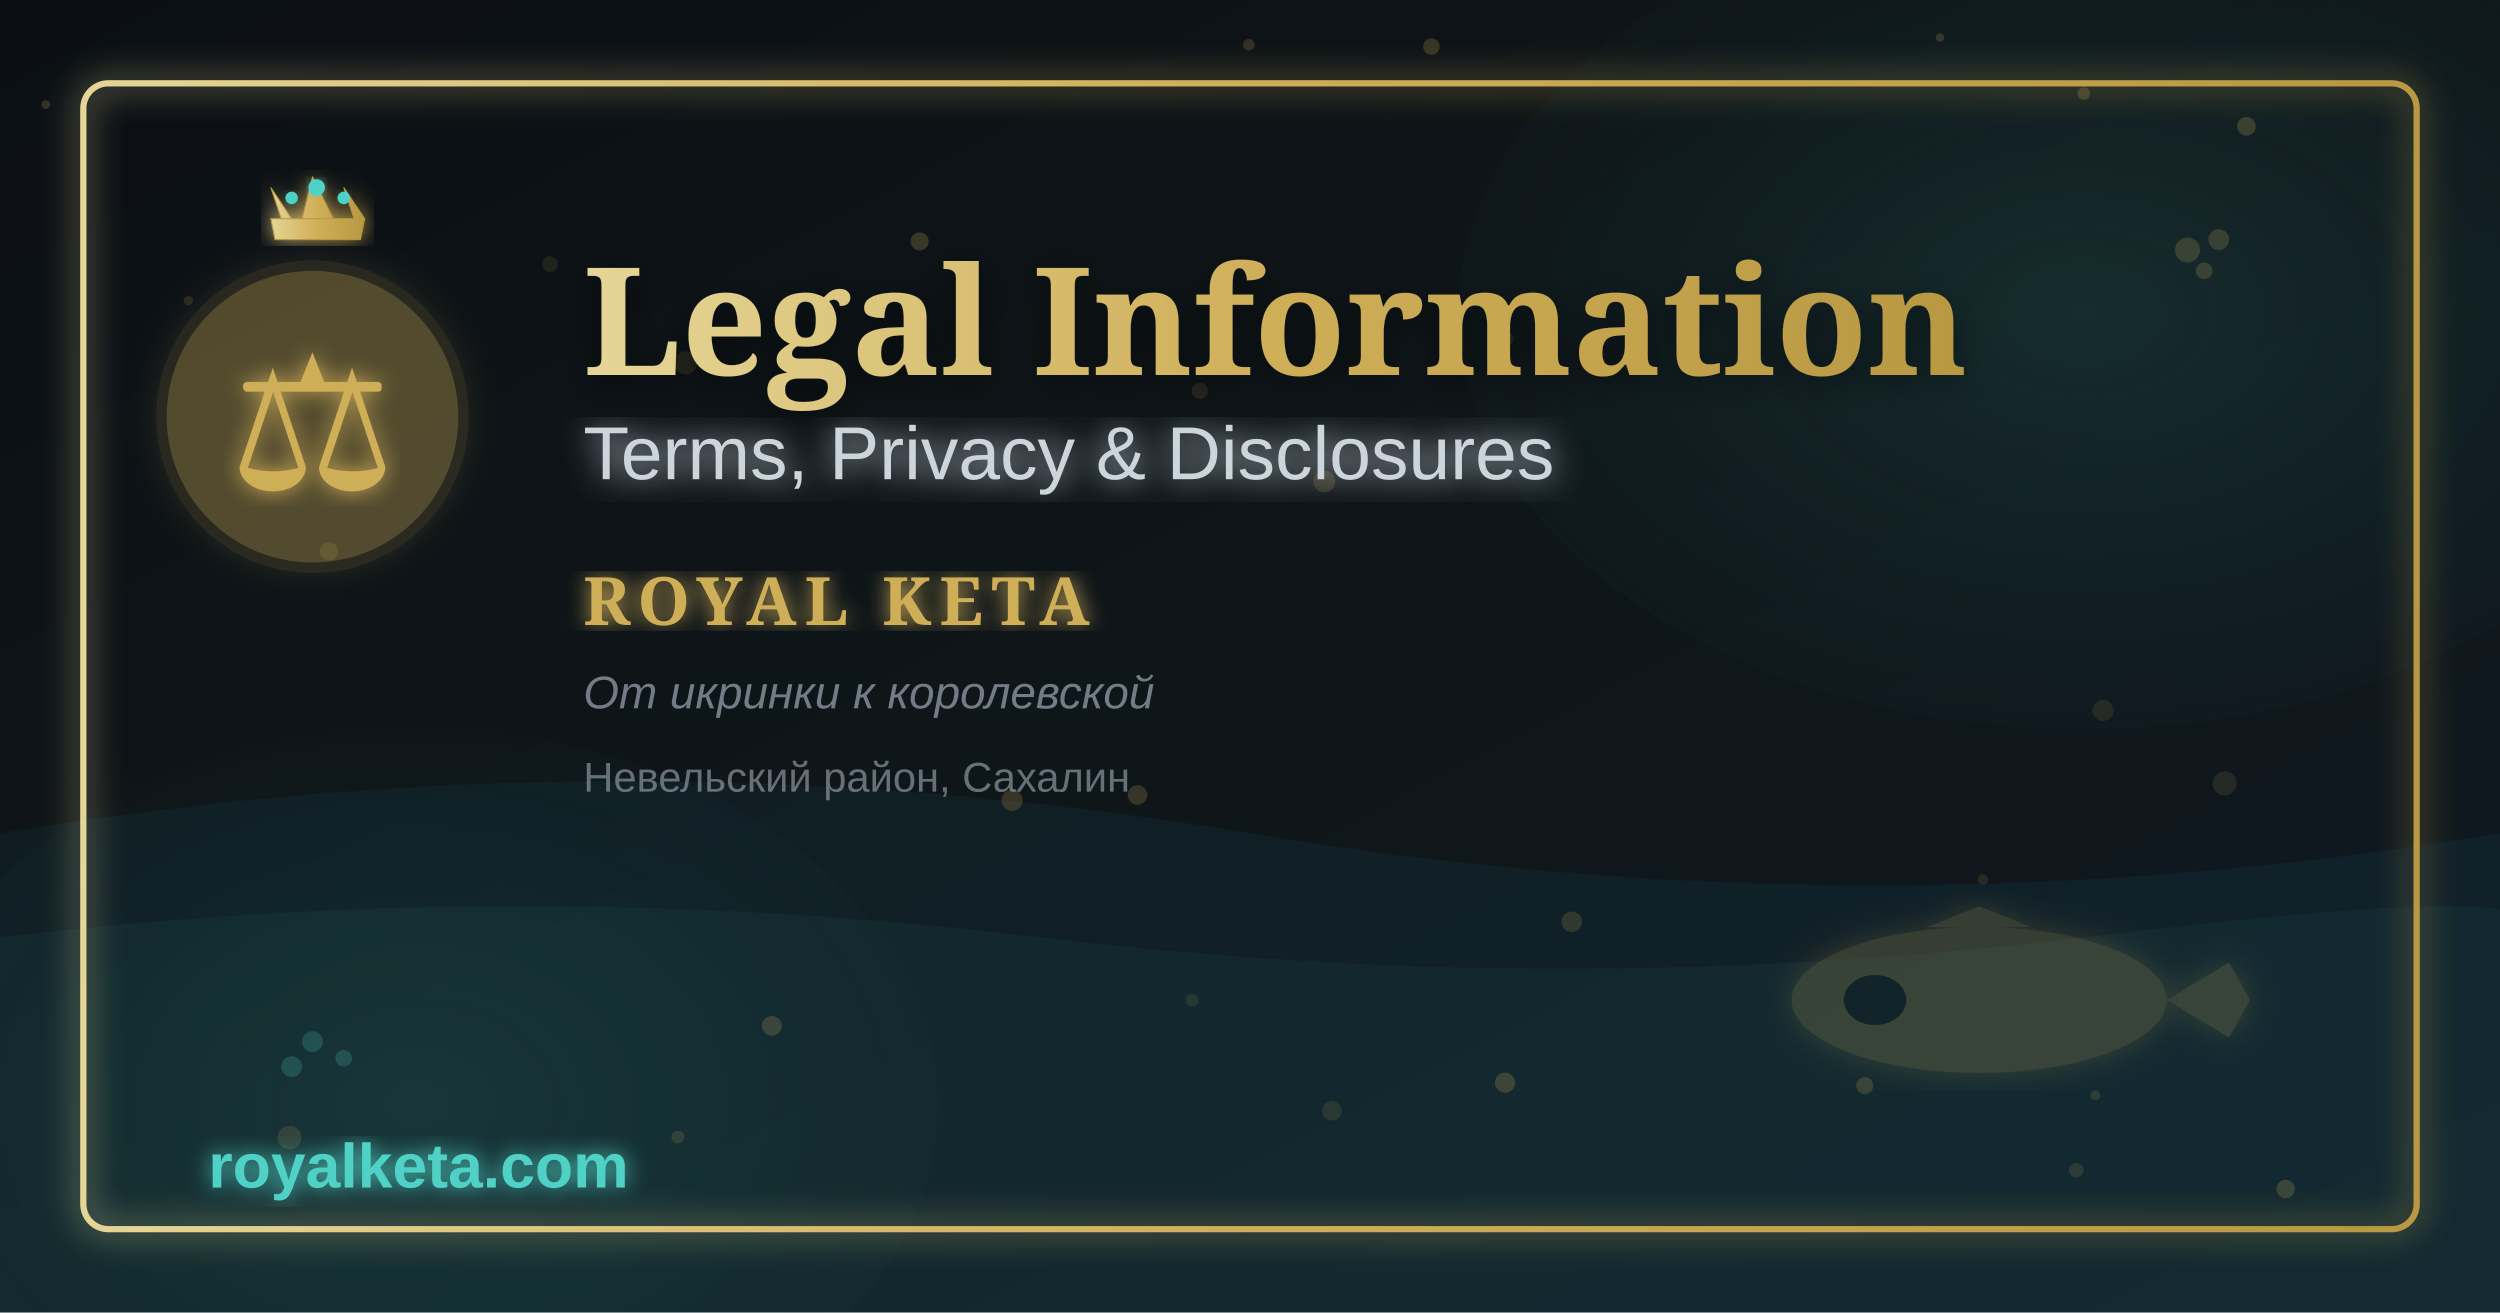
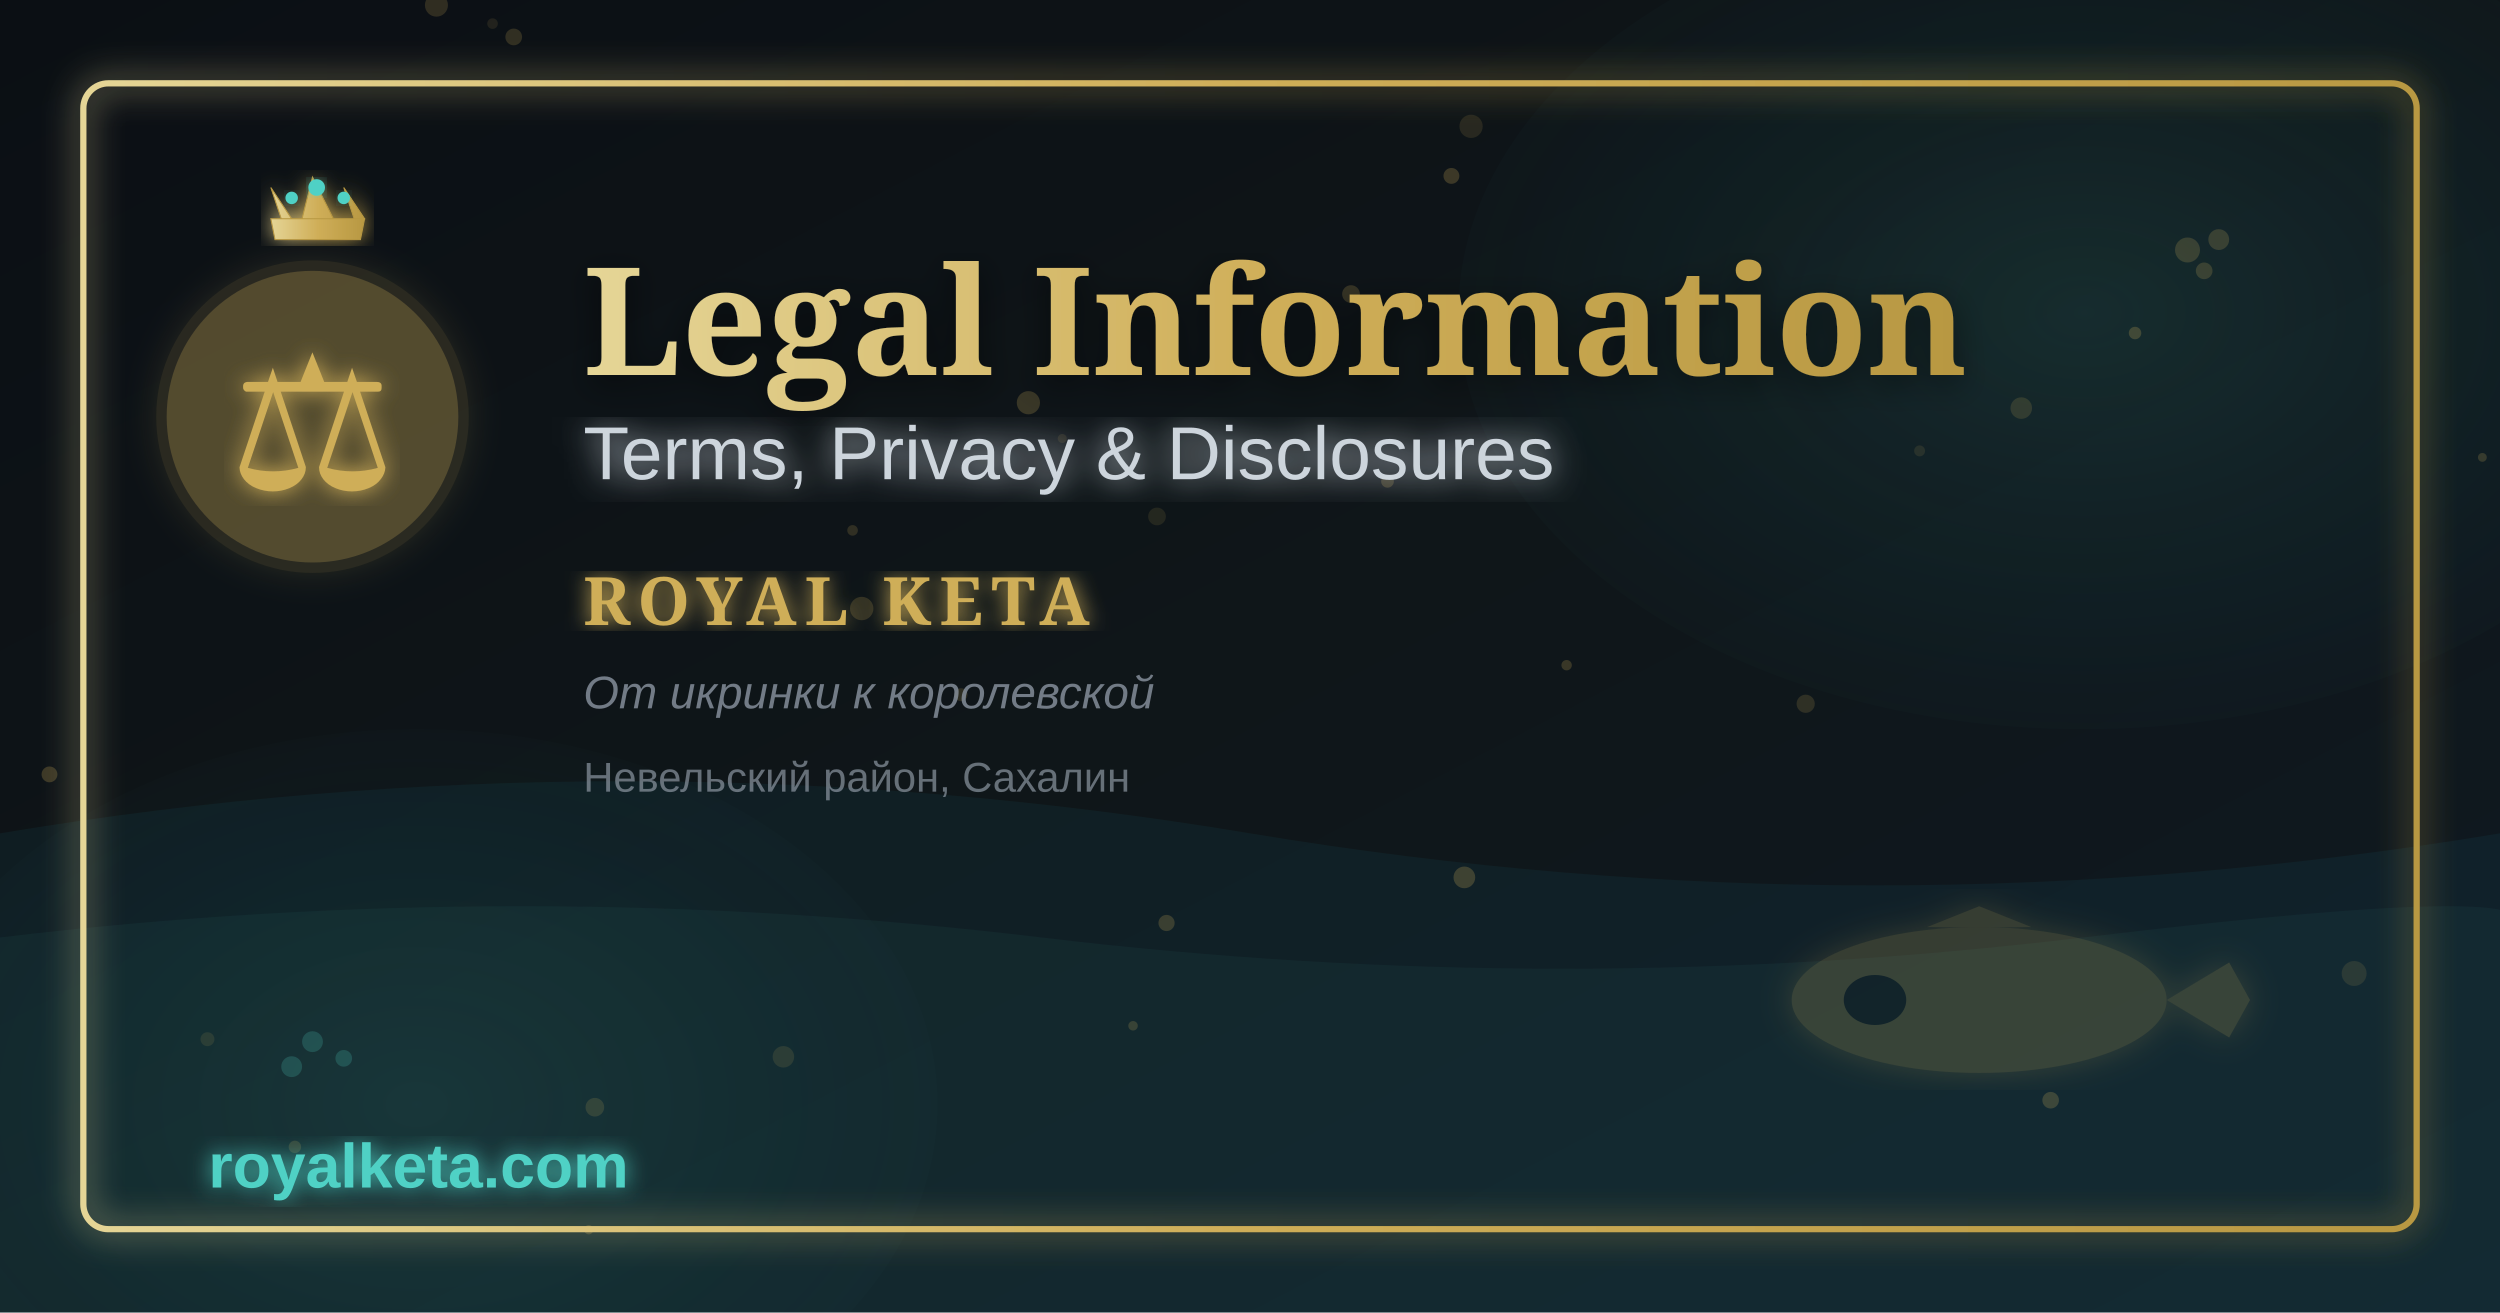
<svg xmlns="http://www.w3.org/2000/svg" width="1200" height="630">
  <defs>
    <linearGradient id="bgGradient" x1="0%" y1="0%" x2="100%" y2="100%">
      <stop offset="0%" style="stop-color:#0B0F14;stop-opacity:1" />
      <stop offset="50%" style="stop-color:#0F1619;stop-opacity:1" />
      <stop offset="100%" style="stop-color:#0F1922;stop-opacity:1" />
    </linearGradient>
    <linearGradient id="goldGradient" x1="0%" y1="0%" x2="100%" y2="0%">
      <stop offset="0%" style="stop-color:#E5D596;stop-opacity:1" />
      <stop offset="50%" style="stop-color:#CFAE58;stop-opacity:1" />
      <stop offset="100%" style="stop-color:#B89842;stop-opacity:1" />
    </linearGradient>
    <radialGradient id="oceanGradient" cx="50%" cy="50%" r="50%">
      <stop offset="0%" style="stop-color:#4FD1C5;stop-opacity:0.3" />
      <stop offset="100%" style="stop-color:#1E90A0;stop-opacity:0.05" />
    </radialGradient>
    <filter id="glow">
      <feGaussianBlur stdDeviation="5" result="coloredBlur" />
      <feMerge>
        <feMergeNode in="coloredBlur" />
        <feMergeNode in="SourceGraphic" />
      </feMerge>
    </filter>
    <filter id="softGlow">
      <feGaussianBlur stdDeviation="8" result="coloredBlur" />
      <feMerge>
        <feMergeNode in="coloredBlur" />
        <feMergeNode in="SourceGraphic" />
      </feMerge>
    </filter>
    <filter id="shadow">
      <feDropShadow dx="0" dy="4" stdDeviation="8" flood-color="#000000" flood-opacity="0.5" />
    </filter>
  </defs>
  <rect width="1200" height="630" fill="url(#bgGradient)" />
  <ellipse cx="1000" cy="150" rx="300" ry="200" fill="url(#oceanGradient)" opacity="0.4" />
  <ellipse cx="200" cy="530" rx="250" ry="180" fill="url(#oceanGradient)" opacity="0.3" />
  <path d="M 0 400 Q 300 350 600 400 T 1200 400 L 1200 630 L 0 630 Z" fill="#1E90A0" opacity="0.08" />
  <path d="M 0 450 Q 250 420 500 450 T 1000 450 T 1200 450 L 1200 630 L 0 630 Z" fill="#4FD1C5" opacity="0.05" />
-   <circle cx="723.196" cy="162.679" r="3.299" fill="#CFAE58" opacity="0.129" />
-   <circle cx="329.096" cy="174.175" r="5.556" fill="#CFAE58" opacity="0.139" />
-   <circle cx="635.589" cy="231.121" r="5.232" fill="#CFAE58" opacity="0.171" />
-   <circle cx="546.001" cy="381.583" r="4.697" fill="#CFAE58" opacity="0.205" />
-   <circle cx="599.388" cy="21.482" r="2.776" fill="#CFAE58" opacity="0.19" />
-   <circle cx="90.414" cy="144.304" r="2.243" fill="#CFAE58" opacity="0.142" />
-   <circle cx="1097.111" cy="570.715" r="4.41" fill="#CFAE58" opacity="0.213" />
-   <circle cx="895.069" cy="521.13" r="4.089" fill="#CFAE58" opacity="0.197" />
-   <circle cx="754.413" cy="442.477" r="4.934" fill="#CFAE58" opacity="0.174" />
-   <circle cx="325.397" cy="545.779" r="3.073" fill="#CFAE58" opacity="0.158" />
-   <circle cx="1005.824" cy="525.758" r="2.355" fill="#CFAE58" opacity="0.149" />
-   <circle cx="575.944" cy="187.579" r="3.869" fill="#CFAE58" opacity="0.123" />
-   <circle cx="639.304" cy="533.184" r="4.69" fill="#CFAE58" opacity="0.124" />
-   <circle cx="1000.2" cy="44.931" r="3.052" fill="#CFAE58" opacity="0.214" />
-   <circle cx="951.771" cy="422.17" r="2.521" fill="#CFAE58" opacity="0.132" />
-   <circle cx="441.427" cy="115.862" r="4.36" fill="#CFAE58" opacity="0.228" />
-   <circle cx="138.95" cy="546.074" r="5.689" fill="#CFAE58" opacity="0.159" />
-   <circle cx="996.607" cy="561.749" r="3.505" fill="#CFAE58" opacity="0.134" />
-   <circle cx="1078.279" cy="60.629" r="4.472" fill="#CFAE58" opacity="0.218" />
-   <circle cx="370.505" cy="492.42" r="4.752" fill="#CFAE58" opacity="0.205" />
-   <circle cx="485.816" cy="384.144" r="5.09" fill="#CFAE58" opacity="0.196" />
-   <circle cx="722.407" cy="519.691" r="4.849" fill="#CFAE58" opacity="0.215" />
-   <circle cx="931.235" cy="18.041" r="2.003" fill="#CFAE58" opacity="0.195" />
-   <circle cx="687.073" cy="22.31" r="3.973" fill="#CFAE58" opacity="0.212" />
-   <circle cx="263.993" cy="126.801" r="3.813" fill="#CFAE58" opacity="0.108" />
-   <circle cx="1009.464" cy="340.971" r="5.055" fill="#CFAE58" opacity="0.118" />
-   <circle cx="572.195" cy="480.046" r="3.072" fill="#CFAE58" opacity="0.112" />
-   <circle cx="157.913" cy="264.655" r="4.361" fill="#CFAE58" opacity="0.15" />
-   <circle cx="1067.827" cy="376.031" r="5.775" fill="#CFAE58" opacity="0.121" />
-   <circle cx="21.933" cy="50.212" r="2.113" fill="#CFAE58" opacity="0.199" />
+   <circle cx="461.284" cy="333.447" r="3.113" fill="#CFAE58" opacity="0.161" />
+   <circle cx="970.207" cy="195.886" r="5.174" fill="#CFAE58" opacity="0.162" />
+   <circle cx="866.73" cy="337.808" r="4.367" fill="#CFAE58" opacity="0.167" />
+   <circle cx="666.004" cy="231.019" r="3.06" fill="#CFAE58" opacity="0.214" />
+   <circle cx="409.236" cy="254.585" r="2.546" fill="#CFAE58" opacity="0.175" />
+   <circle cx="509.886" cy="210.475" r="2.161" fill="#CFAE58" opacity="0.108" />
+   <circle cx="921.409" cy="216.43" r="2.627" fill="#CFAE58" opacity="0.114" />
+   <circle cx="1024.819" cy="159.858" r="2.997" fill="#CFAE58" opacity="0.237" />
+   <circle cx="285.537" cy="531.468" r="4.469" fill="#CFAE58" opacity="0.164" />
+   <circle cx="23.752" cy="371.706" r="3.802" fill="#CFAE58" opacity="0.241" />
+   <circle cx="1129.986" cy="467.276" r="5.993" fill="#CFAE58" opacity="0.127" />
+   <circle cx="246.586" cy="17.736" r="4.014" fill="#CFAE58" opacity="0.191" />
+   <circle cx="1191.536" cy="219.543" r="2.12" fill="#CFAE58" opacity="0.203" />
+   <circle cx="702.895" cy="421.147" r="5.204" fill="#CFAE58" opacity="0.244" />
+   <circle cx="648.481" cy="141.153" r="4.251" fill="#CFAE58" opacity="0.208" />
+   <circle cx="413.62" cy="292.1" r="5.619" fill="#CFAE58" opacity="0.192" />
+   <circle cx="236.423" cy="11.332" r="2.546" fill="#CFAE58" opacity="0.112" />
+   <circle cx="543.864" cy="492.377" r="2.276" fill="#CFAE58" opacity="0.2" />
+   <circle cx="559.941" cy="443.034" r="3.889" fill="#CFAE58" opacity="0.216" />
+   <circle cx="209.489" cy="2.463" r="5.529" fill="#CFAE58" opacity="0.184" />
+   <circle cx="141.545" cy="550.517" r="2.985" fill="#CFAE58" opacity="0.174" />
+   <circle cx="376.031" cy="507.267" r="5.165" fill="#CFAE58" opacity="0.13" />
+   <circle cx="696.679" cy="84.435" r="3.812" fill="#CFAE58" opacity="0.237" />
+   <circle cx="493.627" cy="193.305" r="5.577" fill="#CFAE58" opacity="0.223" />
+   <circle cx="984.311" cy="528.103" r="3.981" fill="#CFAE58" opacity="0.224" />
+   <circle cx="555.364" cy="247.9" r="4.248" fill="#CFAE58" opacity="0.119" />
+   <circle cx="706.113" cy="60.637" r="5.585" fill="#CFAE58" opacity="0.136" />
+   <circle cx="282.593" cy="590.277" r="2.219" fill="#CFAE58" opacity="0.236" />
+   <circle cx="751.98" cy="319.292" r="2.496" fill="#CFAE58" opacity="0.219" />
+   <circle cx="99.581" cy="498.804" r="3.349" fill="#CFAE58" opacity="0.117" />
  <rect x="40" y="40" width="1120" height="550" fill="none" stroke="url(#goldGradient)" stroke-width="3" rx="12" filter="url(#softGlow)" />
  <circle cx="150" cy="200" r="75" fill="#CFAE58" opacity="0.15" filter="url(#softGlow)" />
  <circle cx="150" cy="200" r="70" fill="#CFAE58" opacity="0.25" />
  <text x="150" y="235" font-size="90" text-anchor="middle" fill="#CFAE58" filter="url(#glow)">⚖️</text>
  <g transform="translate(100, 70)">
    <path d="M 30 20 L 40 35 L 35 35 Z M 50 15 L 60 35 L 45 35 Z M 65 20 L 75 35 L 70 35 Z M 30 35 L 75 35 L 73 45 L 32 45 Z" fill="url(#goldGradient)" filter="url(#glow)" stroke="#B89842" stroke-width="0.5" />
    <circle cx="40" cy="25" r="3" fill="#4FD1C5" filter="url(#glow)" />
    <circle cx="52" cy="20" r="4" fill="#4FD1C5" filter="url(#glow)" />
    <circle cx="65" cy="25" r="3" fill="#4FD1C5" filter="url(#glow)" />
  </g>
  <text x="280" y="180" font-family="Georgia, serif" font-size="72" font-weight="bold" fill="url(#goldGradient)" filter="url(#shadow)">Legal Information</text>
  <text x="280" y="230" font-family="Arial, sans-serif" font-size="36" fill="#D6DEE6" opacity="0.95" filter="url(#softGlow)">Terms, Privacy &amp; Disclosures</text>
  <text x="280" y="300" font-family="Georgia, serif" font-size="32" font-weight="bold" fill="#CFAE58" letter-spacing="4" filter="url(#glow)">ROYAL KETA</text>
  <text x="280" y="340" font-family="Arial, sans-serif" font-size="22" font-style="italic" fill="#8B95A1" opacity="0.8">От икринки к королевской</text>
  <text x="280" y="380" font-family="Arial, sans-serif" font-size="20" fill="#8B95A1" opacity="0.7">Невельский район, Сахалин</text>
  <text x="100" y="570" font-family="Arial, sans-serif" font-size="30" font-weight="bold" fill="#4FD1C5" filter="url(#glow)">royalketa.com</text>
  <g transform="translate(950, 480)" opacity="0.2" filter="url(#softGlow)">
    <ellipse cx="0" cy="0" rx="90" ry="35" fill="#CFAE58" />
    <path d="M 90 0 L 120 -18 L 130 0 L 120 18 Z" fill="#CFAE58" />
    <path d="M -25 -35 L 0 -45 L 25 -35 Z" fill="#CFAE58" />
    <ellipse cx="-50" cy="0" rx="15" ry="12" fill="#0B0F14" />
  </g>
  <g opacity="0.2">
    <circle cx="1050" cy="120" r="6" fill="#CFAE58" />
    <circle cx="1065" cy="115" r="5" fill="#CFAE58" />
    <circle cx="1058" cy="130" r="4" fill="#CFAE58" />
    <circle cx="150" cy="500" r="5" fill="#4FD1C5" />
    <circle cx="165" cy="508" r="4" fill="#4FD1C5" />
    <circle cx="140" cy="512" r="5" fill="#4FD1C5" />
  </g>
</svg>
